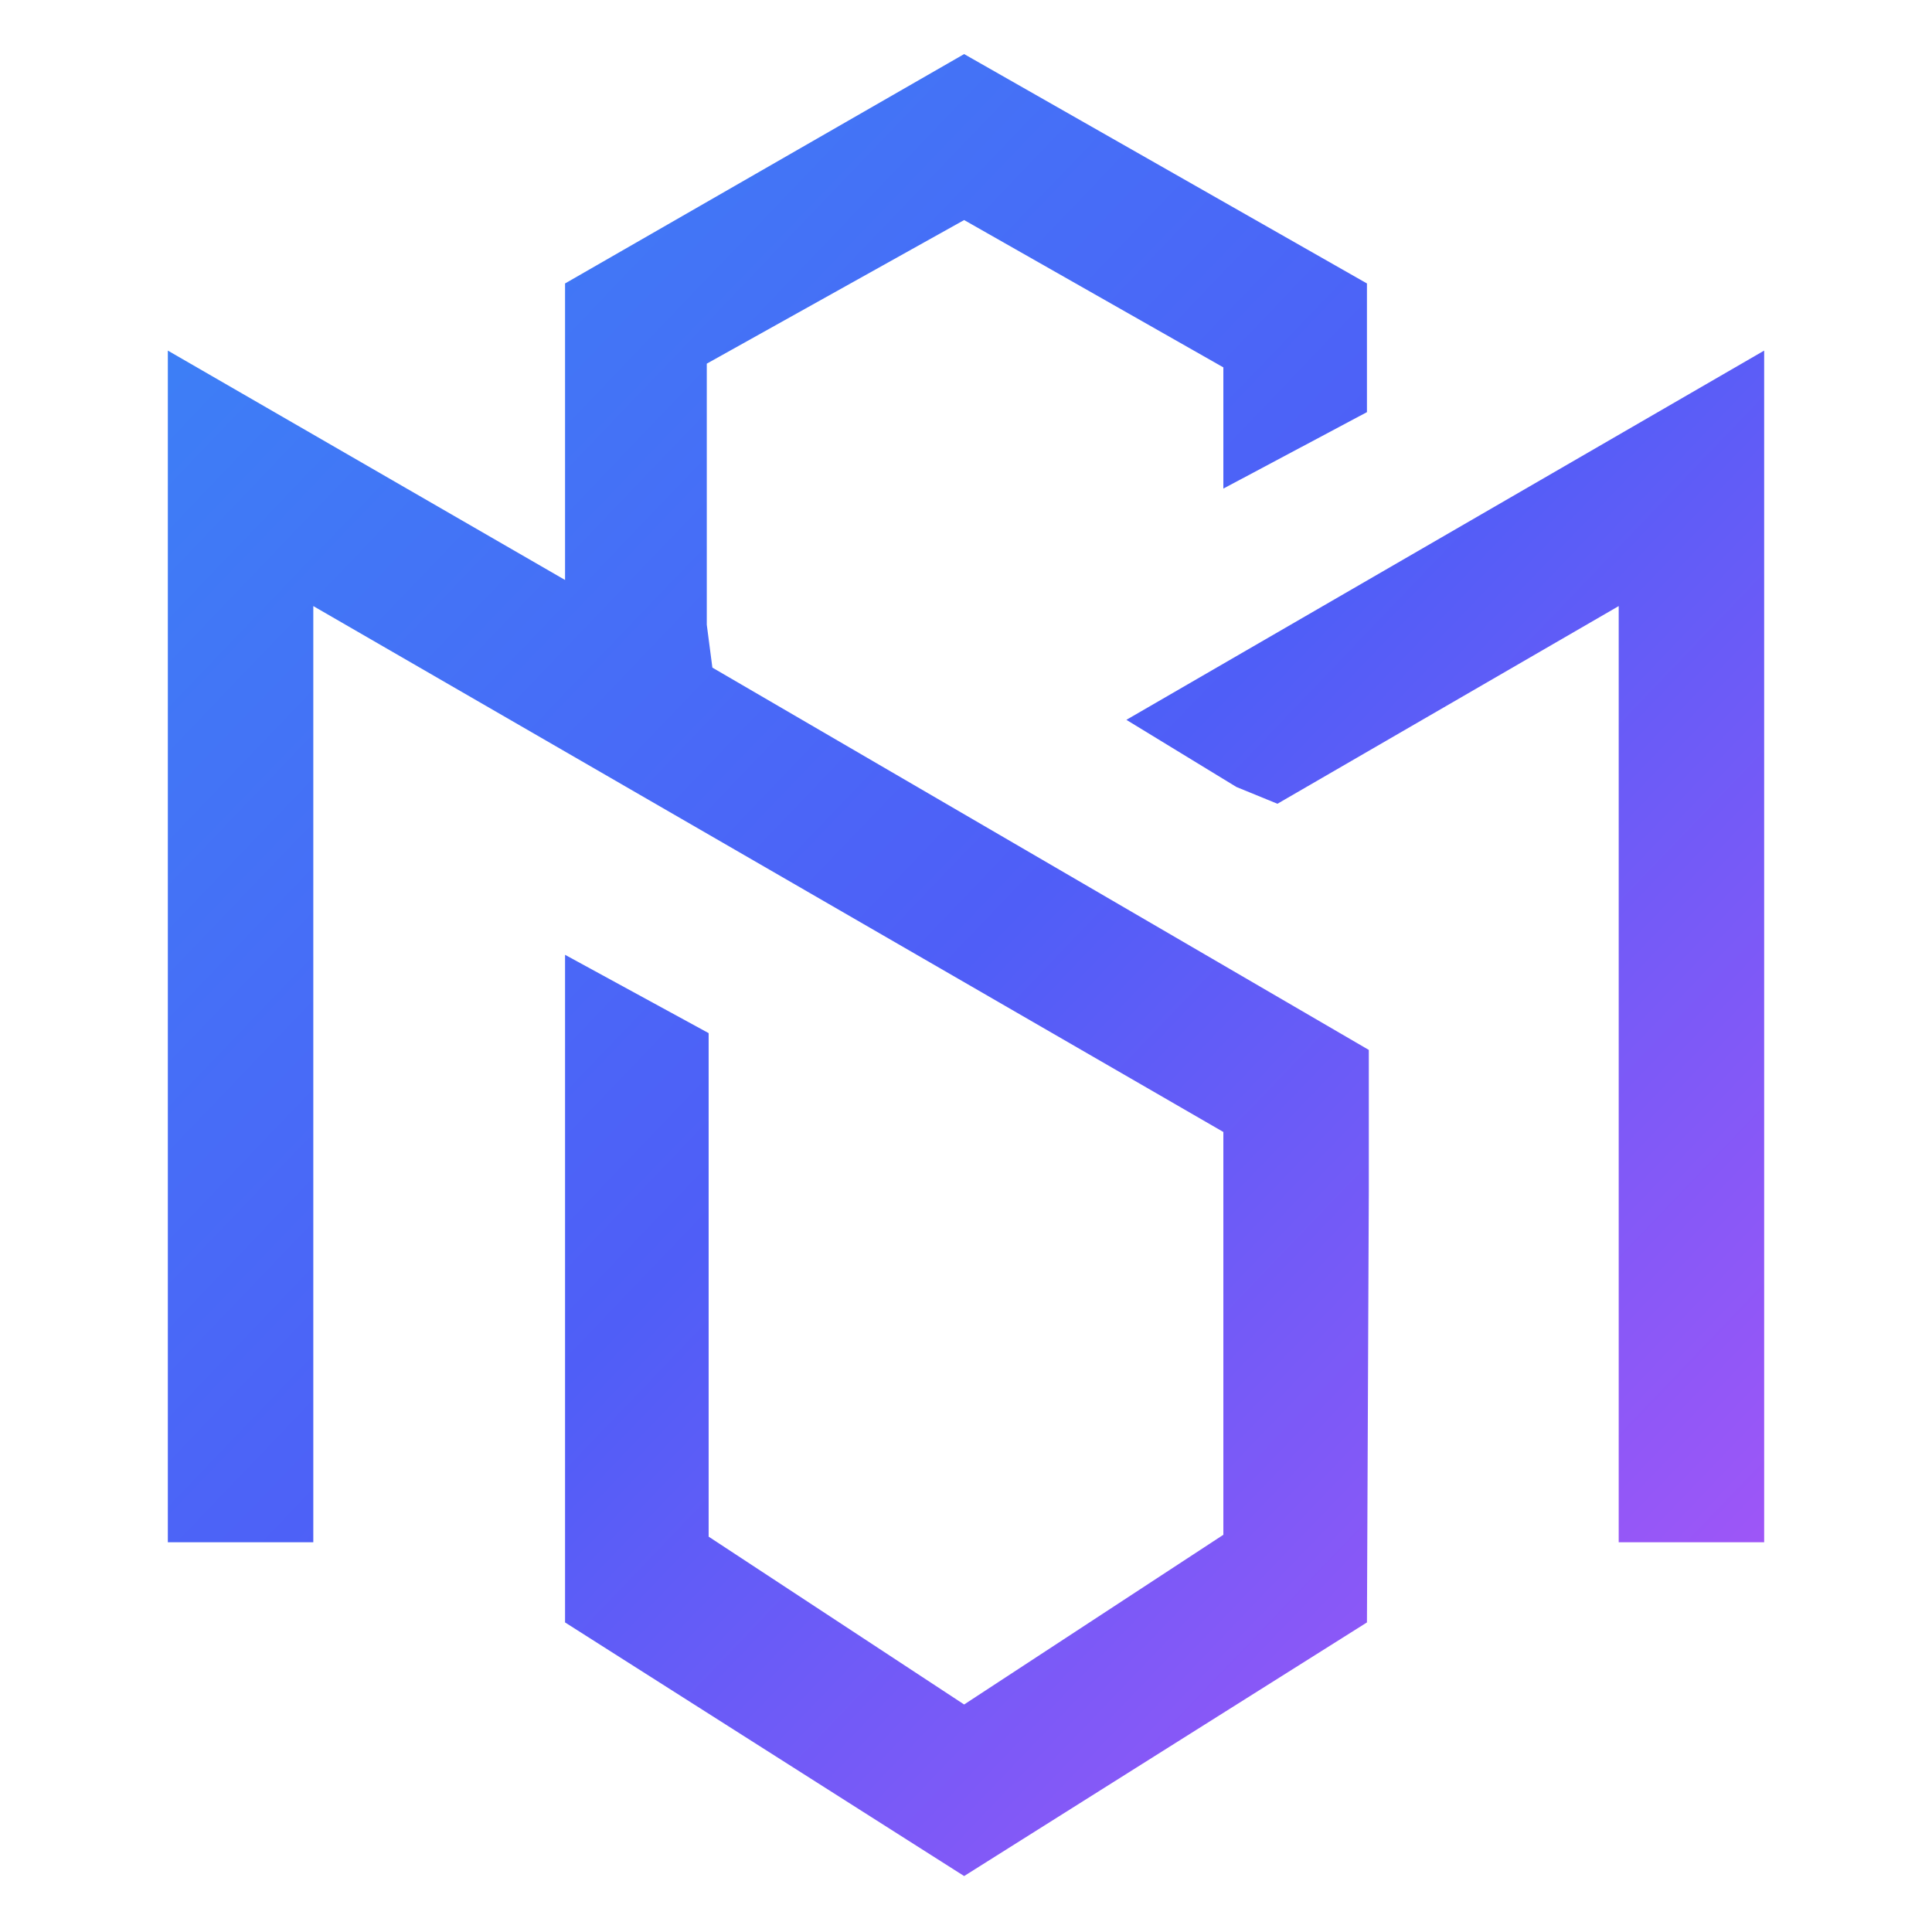
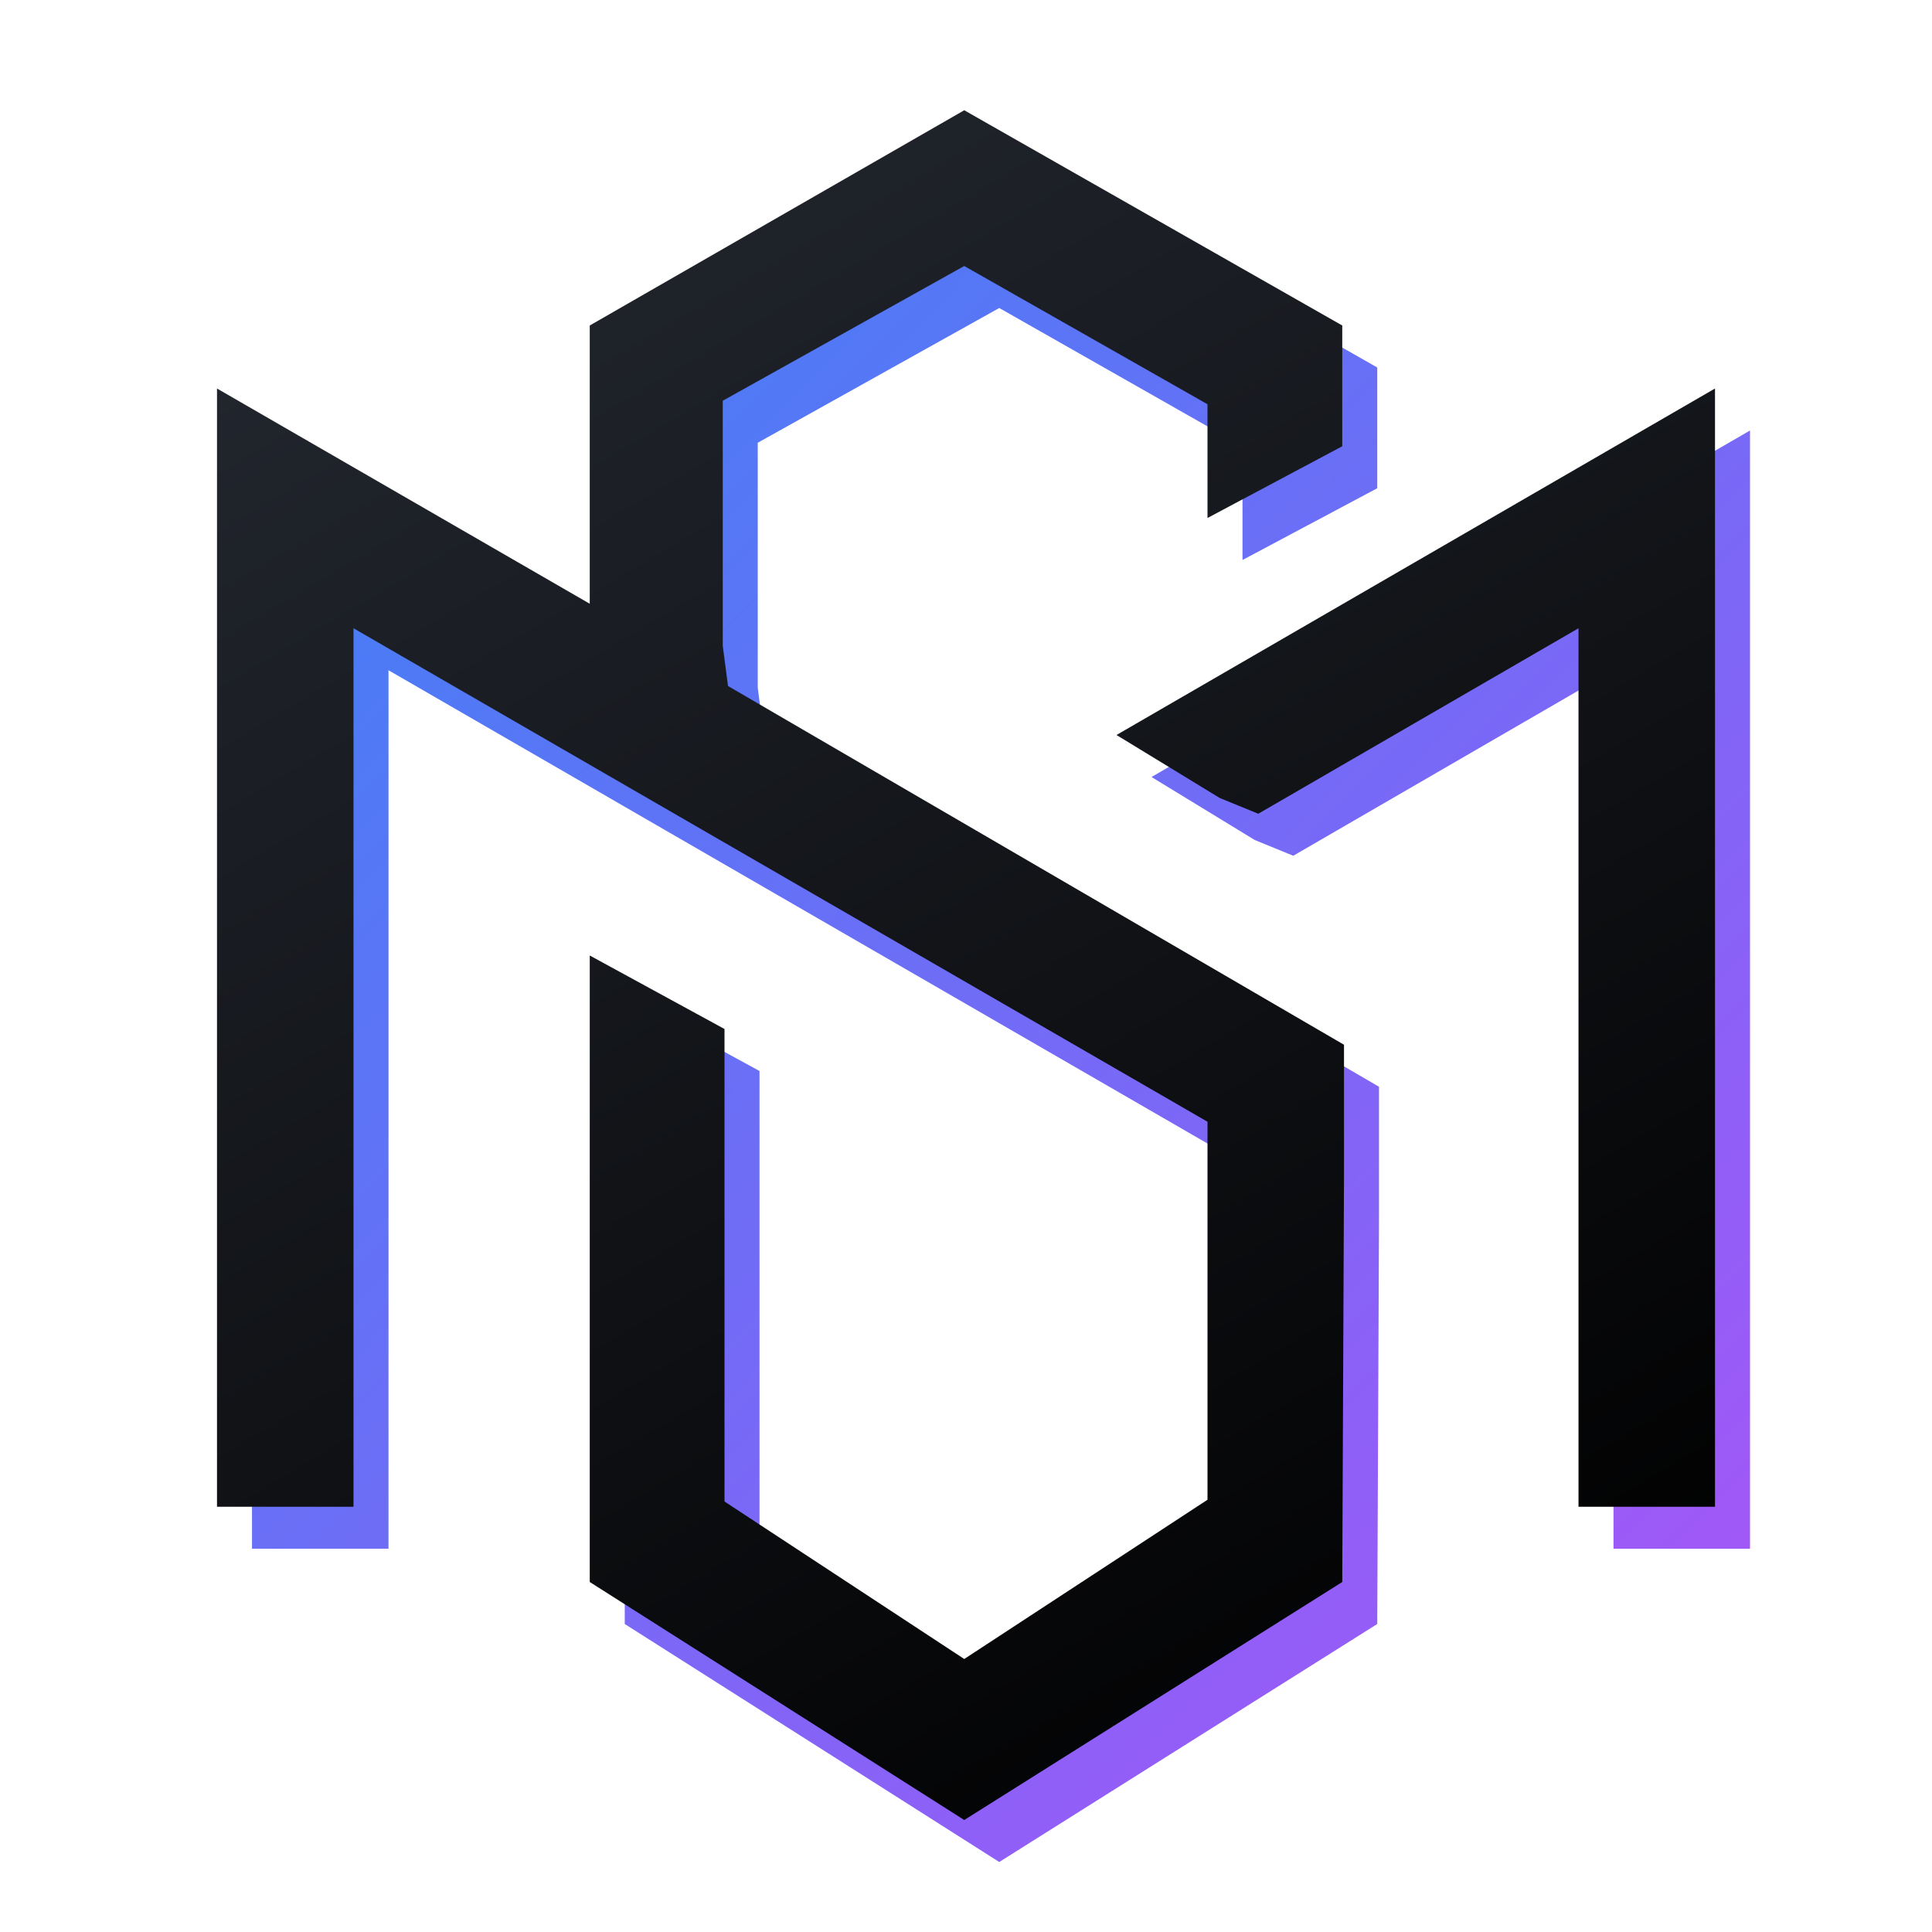
- <svg xmlns="http://www.w3.org/2000/svg" width="64" height="64" viewBox="180 34 1036 1036" fill="none">
+ <svg xmlns="http://www.w3.org/2000/svg" width="64" height="64" viewBox="146 0 1104 1104" fill="none">
+   <style>
+     .dark-variant { display: none; }
+     @media (prefers-color-scheme: dark) { .light-variant { display: none; } .dark-variant { display: inline; } }
+   </style>
  <defs>
-     <linearGradient id="brand" x1="270" y1="140" x2="1126" y2="960" gradientUnits="userSpaceOnUse">
+     <linearGradient id="accent-light" x1="270" y1="130" x2="1126" y2="980" gradientUnits="userSpaceOnUse">
      <stop stop-color="#3B82F6" />
-       <stop offset="0.5" stop-color="#4F5EF7" />
      <stop offset="1" stop-color="#A855F7" />
    </linearGradient>
+     <linearGradient id="accent-dark" x1="270" y1="130" x2="1126" y2="980" gradientUnits="userSpaceOnUse">
+       <stop stop-color="#60A5FA" />
+       <stop offset="1" stop-color="#C084FC" />
+     </linearGradient>
+     <linearGradient id="face-light" x1="420" y1="100" x2="970" y2="1030" gradientUnits="userSpaceOnUse">
+       <stop stop-color="#22262E" />
+       <stop offset="1" stop-color="#000000" />
+     </linearGradient>
+     <linearGradient id="face-dark" x1="420" y1="100" x2="970" y2="1030" gradientUnits="userSpaceOnUse">
+       <stop stop-color="#FFFFFF" />
+       <stop offset="1" stop-color="#D5DEEE" />
+     </linearGradient>
+     <g id="mark">
+       <path d="M914 673L913 904L697 1040L483 904L483 546L560 588L560 858L697 948L836 857L836 641L348 359L348 861L270 861L270 222L483 345L483 186L697 63L913 186L913 255L836 296L836 231L697 152L559 229L559 369L562 392L914 597V673Z" />
+       <path d="M1126 222V861H1048V359L865 465L843 456L784 420L1126 222Z" />
+     </g>
  </defs>
-   <path fill="url(#brand)" d="M914 673L913 904L697 1040L483 904L483 546L560 588L560 858L697 948L836 857L836 641L348 359L348 861L270 861L270 222L483 345L483 186L697 63L913 186L913 255L836 296L836 231L697 152L559 229L559 369L562 392L914 597V673Z" />
-   <path fill="url(#brand)" d="M1126 222V861H1048V359L865 465L843 456L784 420L1126 222Z" />
+   <g class="light-variant">
+     <use href="#mark" fill="url(#accent-light)" transform="translate(20 24)" />
+     <use href="#mark" fill="url(#face-light)" />
+   </g>
+   <g class="dark-variant">
+     <use href="#mark" fill="url(#accent-dark)" transform="translate(20 24)" />
+     <use href="#mark" fill="url(#face-dark)" />
+   </g>
</svg>
